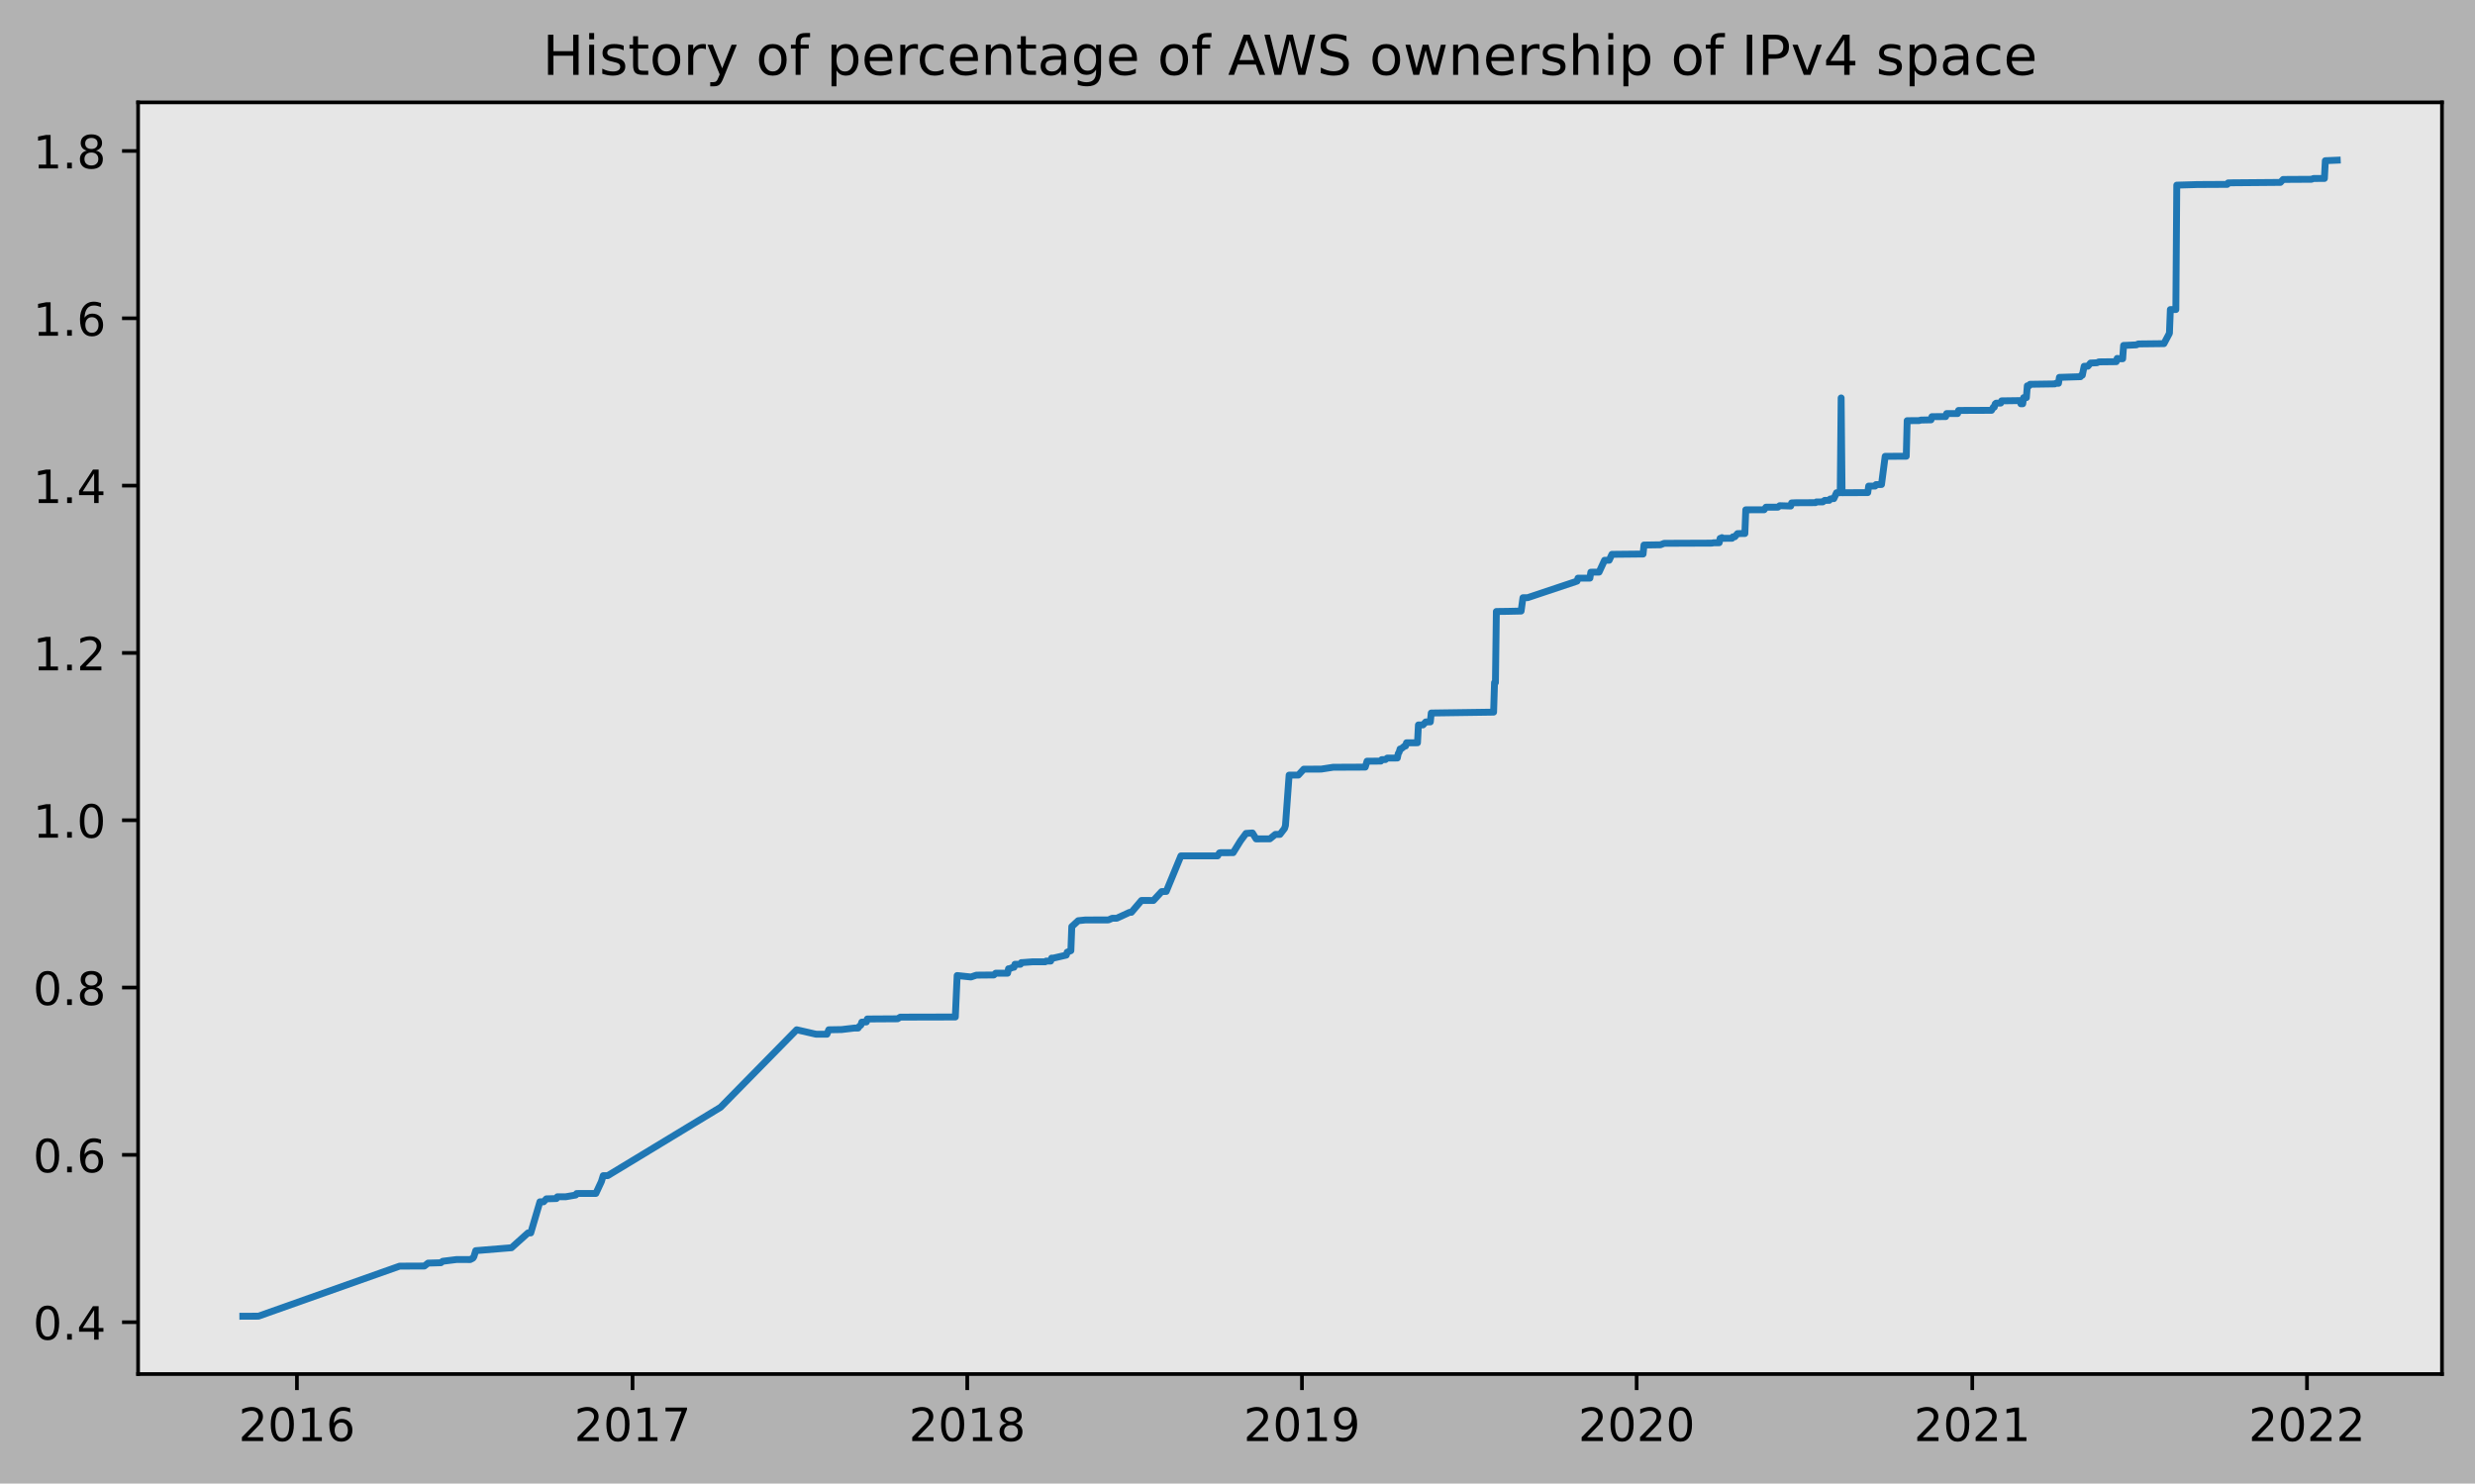
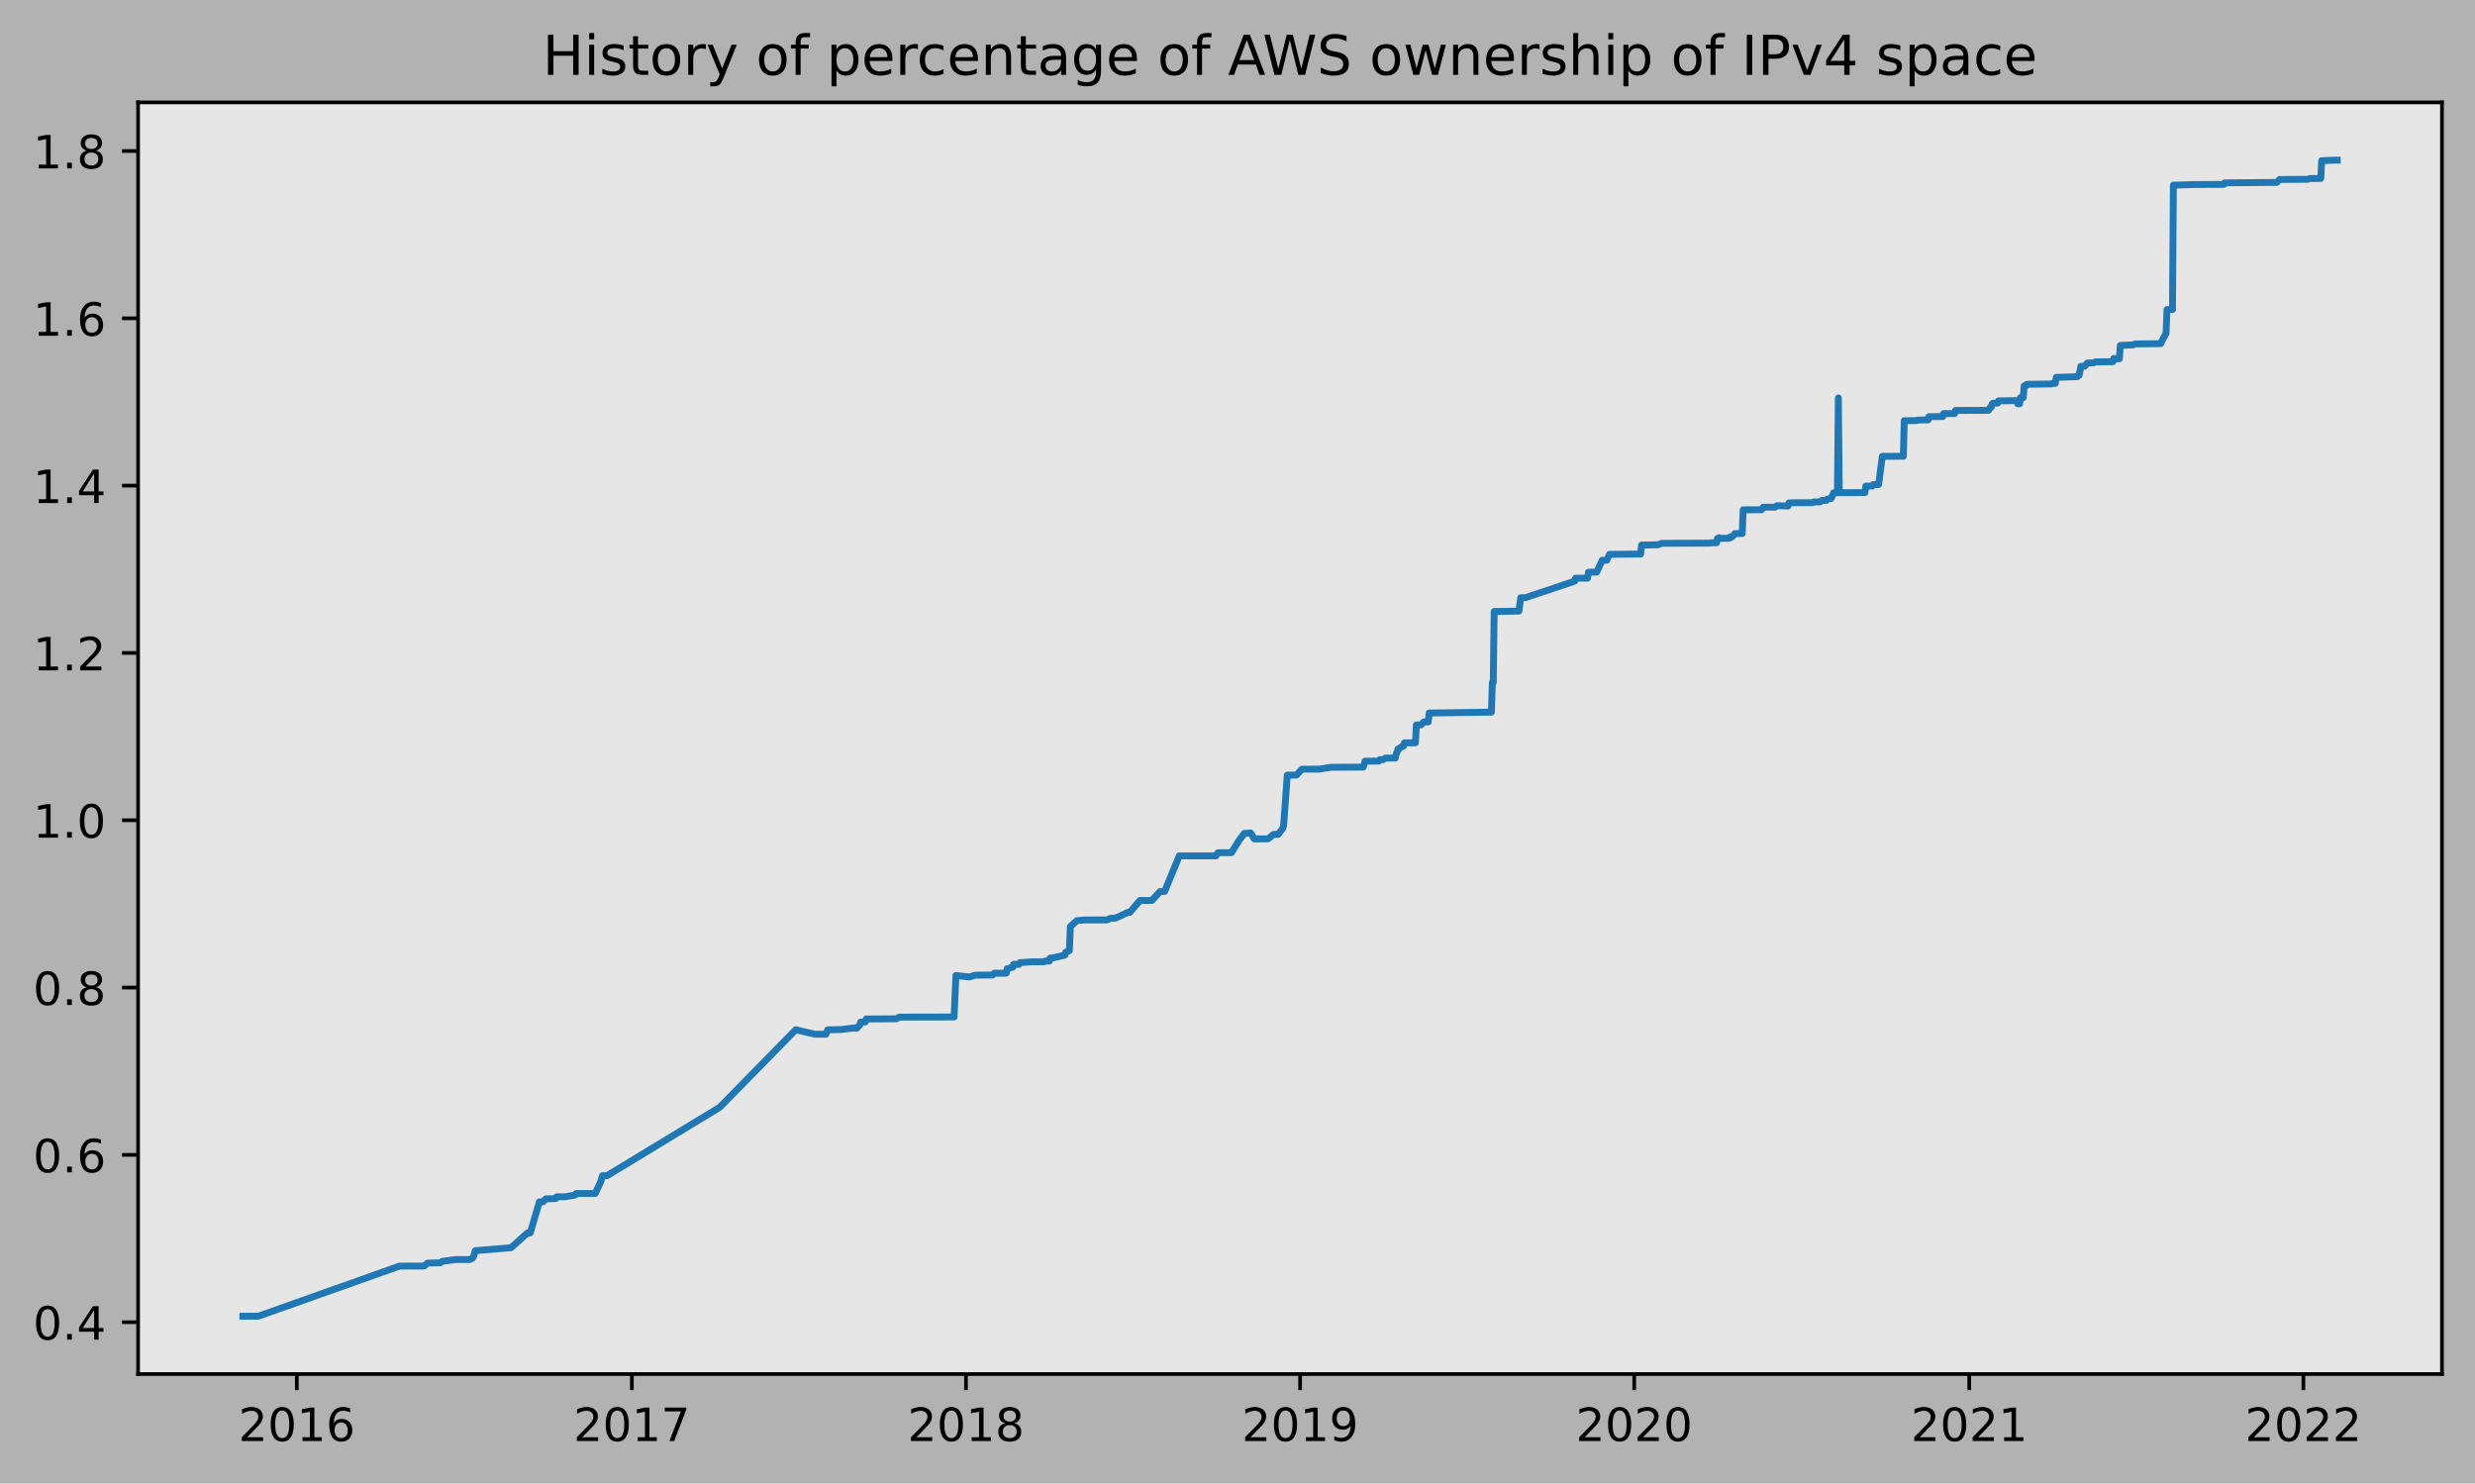
<svg xmlns="http://www.w3.org/2000/svg" xmlns:xlink="http://www.w3.org/1999/xlink" height="323.396pt" version="1.1" viewBox="0 0 539.503 323.396" width="539.503pt">
  <defs>
    <style type="text/css">
*{stroke-linecap:butt;stroke-linejoin:round;}
  </style>
  </defs>
  <g id="figure_1">
    <g id="patch_1">
      <path d="M 0 323.396  L 539.503 323.396  L 539.503 0  L 0 0  z " style="fill:#b2b2b2;" />
    </g>
    <g id="axes_1">
      <g id="patch_2">
        <path d="M 30.103 299.518  L 532.303 299.518  L 532.303 22.318  L 30.103 22.318  z " style="fill:#e6e6e6;" />
      </g>
      <g id="matplotlib.axis_1">
        <g id="xtick_1">
          <g id="line2d_1">
            <defs>
-               <path d="M 0 0  L 0 3.5  " id="m2730884061" style="stroke:#000000;stroke-width:0.8;" />
-             </defs>
-             <g>
-               <use style="stroke:#000000;stroke-width:0.8;" x="64.724" xlink:href="#m2730884061" y="299.518" />
+               <path d="M 0 0  L 0 3.5  " id="m5fc2fe56e0" style="stroke:#000000;stroke-width:0.8;" />
+             </defs>
+             <g>
+               <use style="stroke:#000000;stroke-width:0.8;" x="64.703" xlink:href="#m5fc2fe56e0" y="299.518" />
            </g>
          </g>
          <g id="text_1">
            <defs>
              <path d="M 19.188 8.297  L 53.609 8.297  L 53.609 0  L 7.328 0  L 7.328 8.297  Q 12.938 14.109 22.625 23.891  Q 32.328 33.688 34.812 36.531  Q 39.547 41.844 41.422 45.531  Q 43.312 49.219 43.312 52.781  Q 43.312 58.594 39.234 62.25  Q 35.156 65.922 28.609 65.922  Q 23.969 65.922 18.812 64.312  Q 13.672 62.703 7.812 59.422  L 7.812 69.391  Q 13.766 71.781 18.938 73  Q 24.125 74.219 28.422 74.219  Q 39.75 74.219 46.484 68.547  Q 53.219 62.891 53.219 53.422  Q 53.219 48.922 51.531 44.891  Q 49.859 40.875 45.406 35.406  Q 44.188 33.984 37.641 27.219  Q 31.109 20.453 19.188 8.297  z " id="DejaVuSans-50" />
              <path d="M 31.781 66.406  Q 24.172 66.406 20.328 58.906  Q 16.5 51.422 16.5 36.375  Q 16.5 21.391 20.328 13.891  Q 24.172 6.391 31.781 6.391  Q 39.453 6.391 43.281 13.891  Q 47.125 21.391 47.125 36.375  Q 47.125 51.422 43.281 58.906  Q 39.453 66.406 31.781 66.406  z M 31.781 74.219  Q 44.047 74.219 50.516 64.516  Q 56.984 54.828 56.984 36.375  Q 56.984 17.969 50.516 8.266  Q 44.047 -1.422 31.781 -1.422  Q 19.531 -1.422 13.062 8.266  Q 6.594 17.969 6.594 36.375  Q 6.594 54.828 13.062 64.516  Q 19.531 74.219 31.781 74.219  z " id="DejaVuSans-48" />
              <path d="M 12.406 8.297  L 28.516 8.297  L 28.516 63.922  L 10.984 60.406  L 10.984 69.391  L 28.422 72.906  L 38.281 72.906  L 38.281 8.297  L 54.391 8.297  L 54.391 0  L 12.406 0  z " id="DejaVuSans-49" />
              <path d="M 33.016 40.375  Q 26.375 40.375 22.484 35.828  Q 18.609 31.297 18.609 23.391  Q 18.609 15.531 22.484 10.953  Q 26.375 6.391 33.016 6.391  Q 39.656 6.391 43.531 10.953  Q 47.406 15.531 47.406 23.391  Q 47.406 31.297 43.531 35.828  Q 39.656 40.375 33.016 40.375  z M 52.594 71.297  L 52.594 62.312  Q 48.875 64.062 45.094 64.984  Q 41.312 65.922 37.594 65.922  Q 27.828 65.922 22.672 59.328  Q 17.531 52.734 16.797 39.406  Q 19.672 43.656 24.016 45.922  Q 28.375 48.188 33.594 48.188  Q 44.578 48.188 50.953 41.516  Q 57.328 34.859 57.328 23.391  Q 57.328 12.156 50.688 5.359  Q 44.047 -1.422 33.016 -1.422  Q 20.359 -1.422 13.672 8.266  Q 6.984 17.969 6.984 36.375  Q 6.984 53.656 15.188 63.938  Q 23.391 74.219 37.203 74.219  Q 40.922 74.219 44.703 73.484  Q 48.484 72.75 52.594 71.297  z " id="DejaVuSans-54" />
            </defs>
-             <g transform="translate(51.99882 314.1166)scale(0.1 -0.1)">
+             <g transform="translate(51.9782 314.1166)scale(0.1 -0.1)">
              <use xlink:href="#DejaVuSans-50" />
              <use x="63.623" xlink:href="#DejaVuSans-48" />
              <use x="127.246" xlink:href="#DejaVuSans-49" />
              <use x="190.869" xlink:href="#DejaVuSans-54" />
            </g>
          </g>
        </g>
        <g id="xtick_2">
          <g id="line2d_2">
            <g>
-               <use style="stroke:#000000;stroke-width:0.8;" x="137.883" xlink:href="#m2730884061" y="299.518" />
+               <use style="stroke:#000000;stroke-width:0.8;" x="137.735" xlink:href="#m5fc2fe56e0" y="299.518" />
            </g>
          </g>
          <g id="text_2">
            <defs>
              <path d="M 8.203 72.906  L 55.078 72.906  L 55.078 68.703  L 28.609 0  L 18.312 0  L 43.219 64.594  L 8.203 64.594  z " id="DejaVuSans-55" />
            </defs>
-             <g transform="translate(125.158 314.1166)scale(0.1 -0.1)">
+             <g transform="translate(125.0095 314.1166)scale(0.1 -0.1)">
              <use xlink:href="#DejaVuSans-50" />
              <use x="63.623" xlink:href="#DejaVuSans-48" />
              <use x="127.246" xlink:href="#DejaVuSans-49" />
              <use x="190.869" xlink:href="#DejaVuSans-55" />
            </g>
          </g>
        </g>
        <g id="xtick_3">
          <g id="line2d_3">
            <g>
-               <use style="stroke:#000000;stroke-width:0.8;" x="210.842" xlink:href="#m2730884061" y="299.518" />
+               <use style="stroke:#000000;stroke-width:0.8;" x="210.566" xlink:href="#m5fc2fe56e0" y="299.518" />
            </g>
          </g>
          <g id="text_3">
            <defs>
              <path d="M 31.781 34.625  Q 24.75 34.625 20.719 30.859  Q 16.703 27.094 16.703 20.516  Q 16.703 13.922 20.719 10.156  Q 24.75 6.391 31.781 6.391  Q 38.812 6.391 42.859 10.172  Q 46.922 13.969 46.922 20.516  Q 46.922 27.094 42.891 30.859  Q 38.875 34.625 31.781 34.625  z M 21.922 38.812  Q 15.578 40.375 12.031 44.719  Q 8.5 49.078 8.5 55.328  Q 8.5 64.062 14.719 69.141  Q 20.953 74.219 31.781 74.219  Q 42.672 74.219 48.875 69.141  Q 55.078 64.062 55.078 55.328  Q 55.078 49.078 51.531 44.719  Q 48 40.375 41.703 38.812  Q 48.828 37.156 52.797 32.312  Q 56.781 27.484 56.781 20.516  Q 56.781 9.906 50.312 4.234  Q 43.844 -1.422 31.781 -1.422  Q 19.734 -1.422 13.25 4.234  Q 6.781 9.906 6.781 20.516  Q 6.781 27.484 10.781 32.312  Q 14.797 37.156 21.922 38.812  z M 18.312 54.391  Q 18.312 48.734 21.844 45.562  Q 25.391 42.391 31.781 42.391  Q 38.141 42.391 41.719 45.562  Q 45.312 48.734 45.312 54.391  Q 45.312 60.062 41.719 63.234  Q 38.141 66.406 31.781 66.406  Q 25.391 66.406 21.844 63.234  Q 18.312 60.062 18.312 54.391  z " id="DejaVuSans-56" />
            </defs>
-             <g transform="translate(198.1174 314.1166)scale(0.1 -0.1)">
+             <g transform="translate(197.8413 314.1166)scale(0.1 -0.1)">
              <use xlink:href="#DejaVuSans-50" />
              <use x="63.623" xlink:href="#DejaVuSans-48" />
              <use x="127.246" xlink:href="#DejaVuSans-49" />
              <use x="190.869" xlink:href="#DejaVuSans-56" />
            </g>
          </g>
        </g>
        <g id="xtick_4">
          <g id="line2d_4">
            <g>
-               <use style="stroke:#000000;stroke-width:0.8;" x="283.802" xlink:href="#m2730884061" y="299.518" />
+               <use style="stroke:#000000;stroke-width:0.8;" x="283.398" xlink:href="#m5fc2fe56e0" y="299.518" />
            </g>
          </g>
          <g id="text_4">
            <defs>
              <path d="M 10.984 1.516  L 10.984 10.5  Q 14.703 8.734 18.5 7.812  Q 22.312 6.891 25.984 6.891  Q 35.75 6.891 40.891 13.453  Q 46.047 20.016 46.781 33.406  Q 43.953 29.203 39.594 26.953  Q 35.25 24.703 29.984 24.703  Q 19.047 24.703 12.672 31.312  Q 6.297 37.938 6.297 49.422  Q 6.297 60.641 12.938 67.422  Q 19.578 74.219 30.609 74.219  Q 43.266 74.219 49.922 64.516  Q 56.594 54.828 56.594 36.375  Q 56.594 19.141 48.406 8.859  Q 40.234 -1.422 26.422 -1.422  Q 22.703 -1.422 18.891 -0.688  Q 15.094 0.047 10.984 1.516  z M 30.609 32.422  Q 37.25 32.422 41.125 36.953  Q 45.016 41.5 45.016 49.422  Q 45.016 57.281 41.125 61.844  Q 37.25 66.406 30.609 66.406  Q 23.969 66.406 20.094 61.844  Q 16.219 57.281 16.219 49.422  Q 16.219 41.5 20.094 36.953  Q 23.969 32.422 30.609 32.422  z " id="DejaVuSans-57" />
            </defs>
-             <g transform="translate(271.0767 314.1166)scale(0.1 -0.1)">
+             <g transform="translate(270.6731 314.1166)scale(0.1 -0.1)">
              <use xlink:href="#DejaVuSans-50" />
              <use x="63.623" xlink:href="#DejaVuSans-48" />
              <use x="127.246" xlink:href="#DejaVuSans-49" />
              <use x="190.869" xlink:href="#DejaVuSans-57" />
            </g>
          </g>
        </g>
        <g id="xtick_5">
          <g id="line2d_5">
            <g>
-               <use style="stroke:#000000;stroke-width:0.8;" x="356.761" xlink:href="#m2730884061" y="299.518" />
+               <use style="stroke:#000000;stroke-width:0.8;" x="356.23" xlink:href="#m5fc2fe56e0" y="299.518" />
            </g>
          </g>
          <g id="text_5">
-             <g transform="translate(344.036 314.1166)scale(0.1 -0.1)">
+             <g transform="translate(343.5048 314.1166)scale(0.1 -0.1)">
              <use xlink:href="#DejaVuSans-50" />
              <use x="63.623" xlink:href="#DejaVuSans-48" />
              <use x="127.246" xlink:href="#DejaVuSans-50" />
              <use x="190.869" xlink:href="#DejaVuSans-48" />
            </g>
          </g>
        </g>
        <g id="xtick_6">
          <g id="line2d_6">
            <g>
-               <use style="stroke:#000000;stroke-width:0.8;" x="429.92" xlink:href="#m2730884061" y="299.518" />
+               <use style="stroke:#000000;stroke-width:0.8;" x="429.261" xlink:href="#m5fc2fe56e0" y="299.518" />
            </g>
          </g>
          <g id="text_6">
-             <g transform="translate(417.1952 314.1166)scale(0.1 -0.1)">
+             <g transform="translate(416.5361 314.1166)scale(0.1 -0.1)">
              <use xlink:href="#DejaVuSans-50" />
              <use x="63.623" xlink:href="#DejaVuSans-48" />
              <use x="127.246" xlink:href="#DejaVuSans-50" />
              <use x="190.869" xlink:href="#DejaVuSans-49" />
            </g>
          </g>
        </g>
        <g id="xtick_7">
          <g id="line2d_7">
            <g>
-               <use style="stroke:#000000;stroke-width:0.8;" x="502.88" xlink:href="#m2730884061" y="299.518" />
+               <use style="stroke:#000000;stroke-width:0.8;" x="502.093" xlink:href="#m5fc2fe56e0" y="299.518" />
            </g>
          </g>
          <g id="text_7">
-             <g transform="translate(490.1545 314.1166)scale(0.1 -0.1)">
+             <g transform="translate(489.3679 314.1166)scale(0.1 -0.1)">
              <use xlink:href="#DejaVuSans-50" />
              <use x="63.623" xlink:href="#DejaVuSans-48" />
              <use x="127.246" xlink:href="#DejaVuSans-50" />
              <use x="190.869" xlink:href="#DejaVuSans-50" />
            </g>
          </g>
        </g>
      </g>
      <g id="matplotlib.axis_2">
        <g id="ytick_1">
          <g id="line2d_8">
            <defs>
-               <path d="M 0 0  L -3.5 0  " id="m440c0a5d11" style="stroke:#000000;stroke-width:0.8;" />
-             </defs>
-             <g>
-               <use style="stroke:#000000;stroke-width:0.8;" x="30.103" xlink:href="#m440c0a5d11" y="288.216" />
+               <path d="M 0 0  L -3.5 0  " id="mc89e1254cb" style="stroke:#000000;stroke-width:0.8;" />
+             </defs>
+             <g>
+               <use style="stroke:#000000;stroke-width:0.8;" x="30.103" xlink:href="#mc89e1254cb" y="288.216" />
            </g>
          </g>
          <g id="text_8">
            <defs>
              <path d="M 10.688 12.406  L 21 12.406  L 21 0  L 10.688 0  z " id="DejaVuSans-46" />
              <path d="M 37.797 64.312  L 12.891 25.391  L 37.797 25.391  z M 35.203 72.906  L 47.609 72.906  L 47.609 25.391  L 58.016 25.391  L 58.016 17.188  L 47.609 17.188  L 47.609 0  L 37.797 0  L 37.797 17.188  L 4.891 17.188  L 4.891 26.703  z " id="DejaVuSans-52" />
            </defs>
            <g transform="translate(7.2 292.0153)scale(0.1 -0.1)">
              <use xlink:href="#DejaVuSans-48" />
              <use x="63.623" xlink:href="#DejaVuSans-46" />
              <use x="95.41" xlink:href="#DejaVuSans-52" />
            </g>
          </g>
        </g>
        <g id="ytick_2">
          <g id="line2d_9">
            <g>
-               <use style="stroke:#000000;stroke-width:0.8;" x="30.103" xlink:href="#m440c0a5d11" y="251.744" />
+               <use style="stroke:#000000;stroke-width:0.8;" x="30.103" xlink:href="#mc89e1254cb" y="251.744" />
            </g>
          </g>
          <g id="text_9">
-             <g transform="translate(7.2 255.5429)scale(0.1 -0.1)">
+             <g transform="translate(7.2 255.5433)scale(0.1 -0.1)">
              <use xlink:href="#DejaVuSans-48" />
              <use x="63.623" xlink:href="#DejaVuSans-46" />
              <use x="95.41" xlink:href="#DejaVuSans-54" />
            </g>
          </g>
        </g>
        <g id="ytick_3">
          <g id="line2d_10">
            <g>
-               <use style="stroke:#000000;stroke-width:0.8;" x="30.103" xlink:href="#m440c0a5d11" y="215.271" />
+               <use style="stroke:#000000;stroke-width:0.8;" x="30.103" xlink:href="#mc89e1254cb" y="215.272" />
            </g>
          </g>
          <g id="text_10">
-             <g transform="translate(7.2 219.0706)scale(0.1 -0.1)">
+             <g transform="translate(7.2 219.0714)scale(0.1 -0.1)">
              <use xlink:href="#DejaVuSans-48" />
              <use x="63.623" xlink:href="#DejaVuSans-46" />
              <use x="95.41" xlink:href="#DejaVuSans-56" />
            </g>
          </g>
        </g>
        <g id="ytick_4">
          <g id="line2d_11">
            <g>
-               <use style="stroke:#000000;stroke-width:0.8;" x="30.103" xlink:href="#m440c0a5d11" y="178.799" />
+               <use style="stroke:#000000;stroke-width:0.8;" x="30.103" xlink:href="#mc89e1254cb" y="178.8" />
            </g>
          </g>
          <g id="text_11">
-             <g transform="translate(7.2 182.5982)scale(0.1 -0.1)">
+             <g transform="translate(7.2 182.5994)scale(0.1 -0.1)">
              <use xlink:href="#DejaVuSans-49" />
              <use x="63.623" xlink:href="#DejaVuSans-46" />
              <use x="95.41" xlink:href="#DejaVuSans-48" />
            </g>
          </g>
        </g>
        <g id="ytick_5">
          <g id="line2d_12">
            <g>
-               <use style="stroke:#000000;stroke-width:0.8;" x="30.103" xlink:href="#m440c0a5d11" y="142.327" />
+               <use style="stroke:#000000;stroke-width:0.8;" x="30.103" xlink:href="#mc89e1254cb" y="142.328" />
            </g>
          </g>
          <g id="text_12">
-             <g transform="translate(7.2 146.1258)scale(0.1 -0.1)">
+             <g transform="translate(7.2 146.1274)scale(0.1 -0.1)">
              <use xlink:href="#DejaVuSans-49" />
              <use x="63.623" xlink:href="#DejaVuSans-46" />
              <use x="95.41" xlink:href="#DejaVuSans-50" />
            </g>
          </g>
        </g>
        <g id="ytick_6">
          <g id="line2d_13">
            <g>
-               <use style="stroke:#000000;stroke-width:0.8;" x="30.103" xlink:href="#m440c0a5d11" y="105.854" />
+               <use style="stroke:#000000;stroke-width:0.8;" x="30.103" xlink:href="#mc89e1254cb" y="105.856" />
            </g>
          </g>
          <g id="text_13">
-             <g transform="translate(7.2 109.6534)scale(0.1 -0.1)">
+             <g transform="translate(7.2 109.6555)scale(0.1 -0.1)">
              <use xlink:href="#DejaVuSans-49" />
              <use x="63.623" xlink:href="#DejaVuSans-46" />
              <use x="95.41" xlink:href="#DejaVuSans-52" />
            </g>
          </g>
        </g>
        <g id="ytick_7">
          <g id="line2d_14">
            <g>
-               <use style="stroke:#000000;stroke-width:0.8;" x="30.103" xlink:href="#m440c0a5d11" y="69.382" />
+               <use style="stroke:#000000;stroke-width:0.8;" x="30.103" xlink:href="#mc89e1254cb" y="69.384" />
            </g>
          </g>
          <g id="text_14">
-             <g transform="translate(7.2 73.18105)scale(0.1 -0.1)">
+             <g transform="translate(7.2 73.18352)scale(0.1 -0.1)">
              <use xlink:href="#DejaVuSans-49" />
              <use x="63.623" xlink:href="#DejaVuSans-46" />
              <use x="95.41" xlink:href="#DejaVuSans-54" />
            </g>
          </g>
        </g>
        <g id="ytick_8">
          <g id="line2d_15">
            <g>
-               <use style="stroke:#000000;stroke-width:0.8;" x="30.103" xlink:href="#m440c0a5d11" y="32.909" />
+               <use style="stroke:#000000;stroke-width:0.8;" x="30.103" xlink:href="#mc89e1254cb" y="32.912" />
            </g>
          </g>
          <g id="text_15">
-             <g transform="translate(7.2 36.70867)scale(0.1 -0.1)">
+             <g transform="translate(7.2 36.71156)scale(0.1 -0.1)">
              <use xlink:href="#DejaVuSans-49" />
              <use x="63.623" xlink:href="#DejaVuSans-46" />
              <use x="95.41" xlink:href="#DejaVuSans-56" />
            </g>
          </g>
        </g>
      </g>
      <g id="line2d_16">
-         <path clip-path="url(#p6cb0702f54)" d="M 52.93 286.918  L 56.329 286.904  L 87.111 275.996  L 92.508 275.972  L 93.308 275.336  L 96.106 275.255  L 96.506 274.934  L 99.504 274.559  L 102.503 274.562  L 103.102 274.239  L 103.302 273.916  L 103.702 272.62  L 111.498 271.985  L 115.096 268.756  L 115.695 268.753  L 117.694 261.974  L 118.494 261.974  L 119.094 261.328  L 121.292 261.264  L 121.492 260.878  L 123.291 260.878  L 125.49 260.499  L 125.69 260.176  L 126.09 260.161  L 129.887 260.149  L 131.087 257.567  L 131.487 256.276  L 132.486 256.265  L 157.072 241.364  L 173.663 224.471  L 177.861 225.435  L 180.259 225.442  L 180.659 224.474  L 183.458 224.426  L 186.256 224.096  L 187.056 224.096  L 187.256 223.773  L 187.655 223.451  L 187.855 222.805  L 188.855 222.765  L 189.055 222.119  L 195.651 222.077  L 196.25 221.714  L 208.244 221.684  L 208.644 212.645  L 211.642 212.968  L 212.841 212.563  L 216.639 212.528  L 217.039 212.14  L 219.637 212.141  L 219.837 211.172  L 220.037 211.17  L 220.837 210.845  L 221.037 210.844  L 221.237 210.199  L 222.436 210.197  L 222.636 209.828  L 222.836 209.826  L 225.034 209.661  L 227.833 209.66  L 228.033 209.498  L 229.032 209.497  L 229.232 208.851  L 229.632 208.846  L 232.43 208.2  L 232.63 207.555  L 233.43 207.232  L 233.63 201.986  L 235.029 200.695  L 236.628 200.534  L 241.625 200.527  L 242.425 200.164  L 243.424 200.164  L 246.223 198.873  L 246.622 198.869  L 248.821 196.285  L 251.42 196.289  L 253.219 194.347  L 254.218 194.32  L 257.416 186.57  L 265.412 186.566  L 265.812 185.92  L 266.012 185.87  L 268.81 185.866  L 270.409 183.284  L 271.608 181.67  L 273.008 181.573  L 273.807 182.864  L 276.806 182.852  L 278.005 181.884  L 279.004 181.883  L 280.004 180.591  L 280.204 179.941  L 281.003 168.965  L 283.002 168.96  L 284.201 167.664  L 287.999 167.653  L 290.598 167.249  L 297.594 167.217  L 297.994 165.924  L 300.992 165.91  L 301.192 165.587  L 301.992 165.575  L 302.391 165.253  L 304.59 165.235  L 304.79 164.266  L 304.99 163.944  L 305.19 163.263  L 305.39 163.261  L 306.189 162.616  L 306.389 162.616  L 306.589 161.916  L 308.988 161.913  L 309.188 158.024  L 310.187 158.017  L 310.787 157.37  L 311.786 157.365  L 311.986 155.425  L 325.578 155.231  L 325.778 148.79  L 325.978 148.79  L 326.178 133.295  L 328.577 133.265  L 331.575 133.2  L 331.975 130.295  L 332.974 130.288  L 343.768 126.677  L 343.968 126.031  L 346.567 126.021  L 346.767 124.73  L 348.566 124.712  L 349.765 122.13  L 350.764 122.129  L 351.364 120.837  L 356.961 120.78  L 358.16 120.775  L 358.36 118.809  L 361.958 118.753  L 362.758 118.435  L 373.152 118.393  L 373.552 118.312  L 374.751 118.307  L 374.951 117.359  L 375.151 117.359  L 375.351 117.189  L 375.551 117.348  L 377.549 117.335  L 377.749 117.014  L 378.149 117.013  L 378.749 116.315  L 380.348 116.298  L 380.548 111.131  L 384.546 111.122  L 384.945 110.557  L 387.544 110.555  L 387.944 110.232  L 390.342 110.308  L 390.542 109.627  L 391.342 109.593  L 395.739 109.571  L 395.939 109.41  L 397.338 109.404  L 397.738 109.073  L 398.738 109.069  L 398.937 108.776  L 399.337 108.696  L 399.737 108.696  L 400.337 107.404  L 401.136 107.404  L 401.336 86.743  L 401.536 107.403  L 407.133 107.378  L 407.333 105.959  L 408.732 105.958  L 408.932 105.634  L 410.131 105.616  L 410.931 99.473  L 415.528 99.45  L 415.728 91.702  L 418.327 91.68  L 418.726 91.565  L 420.925 91.518  L 421.125 90.822  L 424.123 90.81  L 424.323 90.153  L 426.722 90.149  L 426.922 89.471  L 434.118 89.441  L 434.518 88.75  L 434.718 88.75  L 434.917 88.048  L 435.117 87.884  L 436.117 87.865  L 436.317 87.381  L 440.314 87.326  L 440.514 88.022  L 440.914 88.019  L 441.114 86.68  L 441.714 86.68  L 441.914 84.098  L 442.313 84.095  L 442.513 83.768  L 447.91 83.689  L 448.11 83.56  L 448.71 83.559  L 448.91 82.257  L 453.507 82.114  L 453.707 81.79  L 453.907 81.789  L 454.307 79.842  L 455.106 79.832  L 455.706 79.136  L 457.105 79.074  L 457.505 78.881  L 461.303 78.839  L 461.503 78.128  L 462.102 78.207  L 462.702 78.201  L 462.902 75.295  L 463.501 75.277  L 465.7 75.174  L 466.1 74.972  L 471.697 74.907  L 472.896 72.643  L 473.096 67.478  L 474.295 67.477  L 474.495 40.359  L 478.093 40.255  L 478.893 40.227  L 484.49 40.197  L 485.489 40.195  L 485.689 39.873  L 486.689 39.846  L 496.483 39.766  L 497.083 39.763  L 497.682 39.117  L 503.879 39.081  L 504.279 38.91  L 506.677 38.902  L 506.877 35.028  L 509.476 34.918  L 509.476 34.918  " style="fill:none;stroke:#1f77b4;stroke-linecap:square;stroke-width:1.5;" />
+         <path clip-path="url(#p23d9d7d79b)" d="M 52.93 286.918  L 56.323 286.904  L 87.052 275.996  L 92.439 275.972  L 93.237 275.336  L 96.031 275.255  L 96.43 274.934  L 99.423 274.559  L 102.416 274.562  L 103.015 274.239  L 103.214 273.916  L 103.613 272.62  L 111.395 271.985  L 114.987 268.756  L 115.586 268.753  L 117.581 261.974  L 118.379 261.974  L 118.978 261.329  L 121.173 261.264  L 121.372 260.878  L 123.168 260.878  L 125.363 260.499  L 125.563 260.176  L 125.962 260.161  L 129.753 260.15  L 130.95 257.567  L 131.349 256.276  L 132.347 256.266  L 156.89 241.365  L 173.452 224.471  L 177.642 225.436  L 180.037 225.443  L 180.436 224.475  L 183.229 224.427  L 186.023 224.097  L 186.821 224.097  L 187.021 223.774  L 187.42 223.451  L 187.619 222.806  L 188.617 222.765  L 188.817 222.12  L 195.401 222.078  L 196 221.715  L 207.972 221.685  L 208.371 212.646  L 211.364 212.969  L 212.562 212.564  L 216.353 212.529  L 216.752 212.141  L 219.346 212.141  L 219.546 211.173  L 219.745 211.171  L 220.543 210.846  L 220.743 210.845  L 220.942 210.2  L 222.14 210.198  L 222.339 209.829  L 222.539 209.827  L 224.734 209.662  L 227.527 209.661  L 227.727 209.499  L 228.724 209.498  L 228.924 208.852  L 229.323 208.847  L 232.117 208.201  L 232.316 207.556  L 233.114 207.233  L 233.314 201.987  L 234.711 200.696  L 236.307 200.535  L 241.295 200.528  L 242.093 200.165  L 243.091 200.165  L 245.885 198.874  L 246.284 198.87  L 248.479 196.286  L 251.073 196.29  L 252.869 194.348  L 253.866 194.321  L 257.059 186.572  L 265.04 186.567  L 265.44 185.922  L 265.639 185.871  L 268.433 185.867  L 270.029 183.285  L 271.226 181.671  L 272.623 181.574  L 273.421 182.865  L 276.414 182.854  L 277.611 181.885  L 278.609 181.884  L 279.607 180.593  L 279.806 179.942  L 280.605 168.967  L 282.6 168.961  L 283.797 167.665  L 287.588 167.654  L 290.182 167.25  L 297.166 167.218  L 297.565 165.925  L 300.558 165.911  L 300.758 165.588  L 301.556 165.577  L 301.955 165.254  L 304.15 165.236  L 304.35 164.268  L 304.549 163.945  L 304.749 163.264  L 304.948 163.263  L 305.746 162.617  L 305.946 162.617  L 306.146 161.918  L 308.54 161.914  L 308.74 158.025  L 309.737 158.019  L 310.336 157.372  L 311.334 157.366  L 311.533 155.427  L 325.102 155.233  L 325.301 148.792  L 325.501 148.791  L 325.7 133.297  L 328.095 133.267  L 331.088 133.202  L 331.487 130.296  L 332.485 130.29  L 343.26 126.679  L 343.459 126.033  L 346.053 126.023  L 346.253 124.732  L 348.049 124.714  L 349.246 122.132  L 350.244 122.13  L 350.842 120.839  L 356.429 120.782  L 357.627 120.777  L 357.826 118.811  L 361.418 118.755  L 362.216 118.437  L 372.592 118.394  L 372.991 118.314  L 374.188 118.309  L 374.388 117.36  L 374.587 117.36  L 374.787 117.191  L 374.987 117.35  L 376.982 117.337  L 377.181 117.016  L 377.581 117.015  L 378.179 116.317  L 379.775 116.3  L 379.975 111.133  L 383.966 111.124  L 384.365 110.559  L 386.959 110.557  L 387.358 110.234  L 389.752 110.31  L 389.952 109.629  L 390.75 109.595  L 395.14 109.573  L 395.339 109.412  L 396.736 109.406  L 397.135 109.075  L 398.133 109.071  L 398.333 108.778  L 398.732 108.698  L 399.131 108.698  L 399.729 107.406  L 400.528 107.406  L 400.727 86.745  L 400.927 107.405  L 406.514 107.38  L 406.713 105.961  L 408.11 105.96  L 408.31 105.636  L 409.507 105.618  L 410.305 99.475  L 414.894 99.452  L 415.094 91.705  L 417.688 91.682  L 418.087 91.568  L 420.282 91.521  L 420.481 90.824  L 423.475 90.812  L 423.674 90.155  L 426.069 90.151  L 426.268 89.473  L 433.451 89.443  L 433.851 88.752  L 434.05 88.752  L 434.25 88.05  L 434.449 87.886  L 435.447 87.867  L 435.646 87.383  L 439.637 87.329  L 439.837 88.024  L 440.236 88.022  L 440.435 86.683  L 441.034 86.683  L 441.233 84.1  L 441.633 84.098  L 441.832 83.771  L 447.22 83.691  L 447.419 83.562  L 448.018 83.562  L 448.217 82.259  L 452.807 82.116  L 453.006 81.793  L 453.206 81.791  L 453.605 79.844  L 454.403 79.835  L 455.002 79.138  L 456.398 79.076  L 456.798 78.884  L 460.589 78.842  L 460.788 78.13  L 461.387 78.209  L 461.986 78.203  L 462.185 75.297  L 462.784 75.279  L 464.979 75.176  L 465.378 74.974  L 470.965 74.91  L 472.162 72.645  L 472.362 67.48  L 473.559 67.479  L 473.758 40.362  L 477.35 40.258  L 478.148 40.23  L 483.735 40.2  L 484.733 40.198  L 484.933 39.875  L 485.93 39.849  L 495.708 39.769  L 496.306 39.765  L 496.905 39.12  L 503.091 39.084  L 503.49 38.913  L 505.884 38.905  L 506.084 35.031  L 508.678 34.921  L 509.476 34.918  L 509.476 34.918  " style="fill:none;stroke:#1f77b4;stroke-linecap:square;stroke-width:1.5;" />
      </g>
      <g id="patch_3">
        <path d="M 30.103 299.518  L 30.103 22.318  " style="fill:none;stroke:#000000;stroke-linecap:square;stroke-linejoin:miter;stroke-width:0.8;" />
      </g>
      <g id="patch_4">
        <path d="M 532.303 299.518  L 532.303 22.318  " style="fill:none;stroke:#000000;stroke-linecap:square;stroke-linejoin:miter;stroke-width:0.8;" />
      </g>
      <g id="patch_5">
        <path d="M 30.103 299.518  L 532.303 299.518  " style="fill:none;stroke:#000000;stroke-linecap:square;stroke-linejoin:miter;stroke-width:0.8;" />
      </g>
      <g id="patch_6">
        <path d="M 30.103 22.318  L 532.303 22.318  " style="fill:none;stroke:#000000;stroke-linecap:square;stroke-linejoin:miter;stroke-width:0.8;" />
      </g>
      <g id="text_16">
        <defs>
          <path d="M 9.812 72.906  L 19.672 72.906  L 19.672 43.016  L 55.516 43.016  L 55.516 72.906  L 65.375 72.906  L 65.375 0  L 55.516 0  L 55.516 34.719  L 19.672 34.719  L 19.672 0  L 9.812 0  z " id="DejaVuSans-72" />
          <path d="M 9.422 54.688  L 18.406 54.688  L 18.406 0  L 9.422 0  z M 9.422 75.984  L 18.406 75.984  L 18.406 64.594  L 9.422 64.594  z " id="DejaVuSans-105" />
          <path d="M 44.281 53.078  L 44.281 44.578  Q 40.484 46.531 36.375 47.5  Q 32.281 48.484 27.875 48.484  Q 21.188 48.484 17.844 46.438  Q 14.5 44.391 14.5 40.281  Q 14.5 37.156 16.891 35.375  Q 19.281 33.594 26.516 31.984  L 29.594 31.297  Q 39.156 29.25 43.188 25.516  Q 47.219 21.781 47.219 15.094  Q 47.219 7.469 41.188 3.016  Q 35.156 -1.422 24.609 -1.422  Q 20.219 -1.422 15.453 -0.562  Q 10.688 0.297 5.422 2  L 5.422 11.281  Q 10.406 8.688 15.234 7.391  Q 20.062 6.109 24.812 6.109  Q 31.156 6.109 34.562 8.281  Q 37.984 10.453 37.984 14.406  Q 37.984 18.062 35.516 20.016  Q 33.062 21.969 24.703 23.781  L 21.578 24.516  Q 13.234 26.266 9.516 29.906  Q 5.812 33.547 5.812 39.891  Q 5.812 47.609 11.281 51.797  Q 16.75 56 26.812 56  Q 31.781 56 36.172 55.266  Q 40.578 54.547 44.281 53.078  z " id="DejaVuSans-115" />
          <path d="M 18.312 70.219  L 18.312 54.688  L 36.812 54.688  L 36.812 47.703  L 18.312 47.703  L 18.312 18.016  Q 18.312 11.328 20.141 9.422  Q 21.969 7.516 27.594 7.516  L 36.812 7.516  L 36.812 0  L 27.594 0  Q 17.188 0 13.234 3.875  Q 9.281 7.766 9.281 18.016  L 9.281 47.703  L 2.688 47.703  L 2.688 54.688  L 9.281 54.688  L 9.281 70.219  z " id="DejaVuSans-116" />
          <path d="M 30.609 48.391  Q 23.391 48.391 19.188 42.75  Q 14.984 37.109 14.984 27.297  Q 14.984 17.484 19.156 11.844  Q 23.344 6.203 30.609 6.203  Q 37.797 6.203 41.984 11.859  Q 46.188 17.531 46.188 27.297  Q 46.188 37.016 41.984 42.703  Q 37.797 48.391 30.609 48.391  z M 30.609 56  Q 42.328 56 49.016 48.375  Q 55.719 40.766 55.719 27.297  Q 55.719 13.875 49.016 6.219  Q 42.328 -1.422 30.609 -1.422  Q 18.844 -1.422 12.172 6.219  Q 5.516 13.875 5.516 27.297  Q 5.516 40.766 12.172 48.375  Q 18.844 56 30.609 56  z " id="DejaVuSans-111" />
          <path d="M 41.109 46.297  Q 39.594 47.172 37.812 47.578  Q 36.031 48 33.891 48  Q 26.266 48 22.188 43.047  Q 18.109 38.094 18.109 28.812  L 18.109 0  L 9.078 0  L 9.078 54.688  L 18.109 54.688  L 18.109 46.188  Q 20.953 51.172 25.484 53.578  Q 30.031 56 36.531 56  Q 37.453 56 38.578 55.875  Q 39.703 55.766 41.062 55.516  z " id="DejaVuSans-114" />
          <path d="M 32.172 -5.078  Q 28.375 -14.844 24.75 -17.812  Q 21.141 -20.797 15.094 -20.797  L 7.906 -20.797  L 7.906 -13.281  L 13.188 -13.281  Q 16.891 -13.281 18.938 -11.516  Q 21 -9.766 23.484 -3.219  L 25.094 0.875  L 2.984 54.688  L 12.5 54.688  L 29.594 11.922  L 46.688 54.688  L 56.203 54.688  z " id="DejaVuSans-121" />
          <path id="DejaVuSans-32" />
          <path d="M 37.109 75.984  L 37.109 68.5  L 28.516 68.5  Q 23.688 68.5 21.797 66.547  Q 19.922 64.594 19.922 59.516  L 19.922 54.688  L 34.719 54.688  L 34.719 47.703  L 19.922 47.703  L 19.922 0  L 10.891 0  L 10.891 47.703  L 2.297 47.703  L 2.297 54.688  L 10.891 54.688  L 10.891 58.5  Q 10.891 67.625 15.141 71.797  Q 19.391 75.984 28.609 75.984  z " id="DejaVuSans-102" />
          <path d="M 18.109 8.203  L 18.109 -20.797  L 9.078 -20.797  L 9.078 54.688  L 18.109 54.688  L 18.109 46.391  Q 20.953 51.266 25.266 53.625  Q 29.594 56 35.594 56  Q 45.562 56 51.781 48.094  Q 58.016 40.188 58.016 27.297  Q 58.016 14.406 51.781 6.484  Q 45.562 -1.422 35.594 -1.422  Q 29.594 -1.422 25.266 0.953  Q 20.953 3.328 18.109 8.203  z M 48.688 27.297  Q 48.688 37.203 44.609 42.844  Q 40.531 48.484 33.406 48.484  Q 26.266 48.484 22.188 42.844  Q 18.109 37.203 18.109 27.297  Q 18.109 17.391 22.188 11.75  Q 26.266 6.109 33.406 6.109  Q 40.531 6.109 44.609 11.75  Q 48.688 17.391 48.688 27.297  z " id="DejaVuSans-112" />
          <path d="M 56.203 29.594  L 56.203 25.203  L 14.891 25.203  Q 15.484 15.922 20.484 11.062  Q 25.484 6.203 34.422 6.203  Q 39.594 6.203 44.453 7.469  Q 49.312 8.734 54.109 11.281  L 54.109 2.781  Q 49.266 0.734 44.188 -0.344  Q 39.109 -1.422 33.891 -1.422  Q 20.797 -1.422 13.156 6.188  Q 5.516 13.812 5.516 26.812  Q 5.516 40.234 12.766 48.109  Q 20.016 56 32.328 56  Q 43.359 56 49.781 48.891  Q 56.203 41.797 56.203 29.594  z M 47.219 32.234  Q 47.125 39.594 43.094 43.984  Q 39.062 48.391 32.422 48.391  Q 24.906 48.391 20.391 44.141  Q 15.875 39.891 15.188 32.172  z " id="DejaVuSans-101" />
          <path d="M 48.781 52.594  L 48.781 44.188  Q 44.969 46.297 41.141 47.344  Q 37.312 48.391 33.406 48.391  Q 24.656 48.391 19.812 42.844  Q 14.984 37.312 14.984 27.297  Q 14.984 17.281 19.812 11.734  Q 24.656 6.203 33.406 6.203  Q 37.312 6.203 41.141 7.25  Q 44.969 8.297 48.781 10.406  L 48.781 2.094  Q 45.016 0.344 40.984 -0.531  Q 36.969 -1.422 32.422 -1.422  Q 20.062 -1.422 12.781 6.344  Q 5.516 14.109 5.516 27.297  Q 5.516 40.672 12.859 48.328  Q 20.219 56 33.016 56  Q 37.156 56 41.109 55.141  Q 45.062 54.297 48.781 52.594  z " id="DejaVuSans-99" />
          <path d="M 54.891 33.016  L 54.891 0  L 45.906 0  L 45.906 32.719  Q 45.906 40.484 42.875 44.328  Q 39.844 48.188 33.797 48.188  Q 26.516 48.188 22.312 43.547  Q 18.109 38.922 18.109 30.906  L 18.109 0  L 9.078 0  L 9.078 54.688  L 18.109 54.688  L 18.109 46.188  Q 21.344 51.125 25.703 53.562  Q 30.078 56 35.797 56  Q 45.219 56 50.047 50.172  Q 54.891 44.344 54.891 33.016  z " id="DejaVuSans-110" />
          <path d="M 34.281 27.484  Q 23.391 27.484 19.188 25  Q 14.984 22.516 14.984 16.5  Q 14.984 11.719 18.141 8.906  Q 21.297 6.109 26.703 6.109  Q 34.188 6.109 38.703 11.406  Q 43.219 16.703 43.219 25.484  L 43.219 27.484  z M 52.203 31.203  L 52.203 0  L 43.219 0  L 43.219 8.297  Q 40.141 3.328 35.547 0.953  Q 30.953 -1.422 24.312 -1.422  Q 15.922 -1.422 10.953 3.297  Q 6 8.016 6 15.922  Q 6 25.141 12.172 29.828  Q 18.359 34.516 30.609 34.516  L 43.219 34.516  L 43.219 35.406  Q 43.219 41.609 39.141 45  Q 35.062 48.391 27.688 48.391  Q 23 48.391 18.547 47.266  Q 14.109 46.141 10.016 43.891  L 10.016 52.203  Q 14.938 54.109 19.578 55.047  Q 24.219 56 28.609 56  Q 40.484 56 46.344 49.844  Q 52.203 43.703 52.203 31.203  z " id="DejaVuSans-97" />
          <path d="M 45.406 27.984  Q 45.406 37.75 41.375 43.109  Q 37.359 48.484 30.078 48.484  Q 22.859 48.484 18.828 43.109  Q 14.797 37.75 14.797 27.984  Q 14.797 18.266 18.828 12.891  Q 22.859 7.516 30.078 7.516  Q 37.359 7.516 41.375 12.891  Q 45.406 18.266 45.406 27.984  z M 54.391 6.781  Q 54.391 -7.172 48.188 -13.984  Q 42 -20.797 29.203 -20.797  Q 24.469 -20.797 20.266 -20.094  Q 16.062 -19.391 12.109 -17.922  L 12.109 -9.188  Q 16.062 -11.328 19.922 -12.344  Q 23.781 -13.375 27.781 -13.375  Q 36.625 -13.375 41.016 -8.766  Q 45.406 -4.156 45.406 5.172  L 45.406 9.625  Q 42.625 4.781 38.281 2.391  Q 33.938 0 27.875 0  Q 17.828 0 11.672 7.656  Q 5.516 15.328 5.516 27.984  Q 5.516 40.672 11.672 48.328  Q 17.828 56 27.875 56  Q 33.938 56 38.281 53.609  Q 42.625 51.219 45.406 46.391  L 45.406 54.688  L 54.391 54.688  z " id="DejaVuSans-103" />
          <path d="M 34.188 63.188  L 20.797 26.906  L 47.609 26.906  z M 28.609 72.906  L 39.797 72.906  L 67.578 0  L 57.328 0  L 50.688 18.703  L 17.828 18.703  L 11.188 0  L 0.781 0  z " id="DejaVuSans-65" />
          <path d="M 3.328 72.906  L 13.281 72.906  L 28.609 11.281  L 43.891 72.906  L 54.984 72.906  L 70.312 11.281  L 85.594 72.906  L 95.609 72.906  L 77.297 0  L 64.891 0  L 49.516 63.281  L 33.984 0  L 21.578 0  z " id="DejaVuSans-87" />
          <path d="M 53.516 70.516  L 53.516 60.891  Q 47.906 63.578 42.922 64.891  Q 37.938 66.219 33.297 66.219  Q 25.25 66.219 20.875 63.094  Q 16.5 59.969 16.5 54.203  Q 16.5 49.359 19.406 46.891  Q 22.312 44.438 30.422 42.922  L 36.375 41.703  Q 47.406 39.594 52.656 34.297  Q 57.906 29 57.906 20.125  Q 57.906 9.516 50.797 4.047  Q 43.703 -1.422 29.984 -1.422  Q 24.812 -1.422 18.969 -0.25  Q 13.141 0.922 6.891 3.219  L 6.891 13.375  Q 12.891 10.016 18.656 8.297  Q 24.422 6.594 29.984 6.594  Q 38.422 6.594 43.016 9.906  Q 47.609 13.234 47.609 19.391  Q 47.609 24.75 44.312 27.781  Q 41.016 30.812 33.5 32.328  L 27.484 33.5  Q 16.453 35.688 11.516 40.375  Q 6.594 45.062 6.594 53.422  Q 6.594 63.094 13.406 68.656  Q 20.219 74.219 32.172 74.219  Q 37.312 74.219 42.625 73.281  Q 47.953 72.359 53.516 70.516  z " id="DejaVuSans-83" />
          <path d="M 4.203 54.688  L 13.188 54.688  L 24.422 12.016  L 35.594 54.688  L 46.188 54.688  L 57.422 12.016  L 68.609 54.688  L 77.594 54.688  L 63.281 0  L 52.688 0  L 40.922 44.828  L 29.109 0  L 18.5 0  z " id="DejaVuSans-119" />
          <path d="M 54.891 33.016  L 54.891 0  L 45.906 0  L 45.906 32.719  Q 45.906 40.484 42.875 44.328  Q 39.844 48.188 33.797 48.188  Q 26.516 48.188 22.312 43.547  Q 18.109 38.922 18.109 30.906  L 18.109 0  L 9.078 0  L 9.078 75.984  L 18.109 75.984  L 18.109 46.188  Q 21.344 51.125 25.703 53.562  Q 30.078 56 35.797 56  Q 45.219 56 50.047 50.172  Q 54.891 44.344 54.891 33.016  z " id="DejaVuSans-104" />
          <path d="M 9.812 72.906  L 19.672 72.906  L 19.672 0  L 9.812 0  z " id="DejaVuSans-73" />
          <path d="M 19.672 64.797  L 19.672 37.406  L 32.078 37.406  Q 38.969 37.406 42.719 40.969  Q 46.484 44.531 46.484 51.125  Q 46.484 57.672 42.719 61.234  Q 38.969 64.797 32.078 64.797  z M 9.812 72.906  L 32.078 72.906  Q 44.344 72.906 50.609 67.359  Q 56.891 61.812 56.891 51.125  Q 56.891 40.328 50.609 34.812  Q 44.344 29.297 32.078 29.297  L 19.672 29.297  L 19.672 0  L 9.812 0  z " id="DejaVuSans-80" />
          <path d="M 2.984 54.688  L 12.5 54.688  L 29.594 8.797  L 46.688 54.688  L 56.203 54.688  L 35.688 0  L 23.484 0  z " id="DejaVuSans-118" />
        </defs>
        <g transform="translate(118.2778 16.31812)scale(0.12 -0.12)">
          <use xlink:href="#DejaVuSans-72" />
          <use x="75.195" xlink:href="#DejaVuSans-105" />
          <use x="102.979" xlink:href="#DejaVuSans-115" />
          <use x="155.078" xlink:href="#DejaVuSans-116" />
          <use x="194.287" xlink:href="#DejaVuSans-111" />
          <use x="255.469" xlink:href="#DejaVuSans-114" />
          <use x="296.582" xlink:href="#DejaVuSans-121" />
          <use x="355.762" xlink:href="#DejaVuSans-32" />
          <use x="387.549" xlink:href="#DejaVuSans-111" />
          <use x="448.73" xlink:href="#DejaVuSans-102" />
          <use x="483.936" xlink:href="#DejaVuSans-32" />
          <use x="515.723" xlink:href="#DejaVuSans-112" />
          <use x="579.199" xlink:href="#DejaVuSans-101" />
          <use x="640.723" xlink:href="#DejaVuSans-114" />
          <use x="679.586" xlink:href="#DejaVuSans-99" />
          <use x="734.566" xlink:href="#DejaVuSans-101" />
          <use x="796.09" xlink:href="#DejaVuSans-110" />
          <use x="859.469" xlink:href="#DejaVuSans-116" />
          <use x="898.678" xlink:href="#DejaVuSans-97" />
          <use x="959.957" xlink:href="#DejaVuSans-103" />
          <use x="1023.434" xlink:href="#DejaVuSans-101" />
          <use x="1084.957" xlink:href="#DejaVuSans-32" />
          <use x="1116.744" xlink:href="#DejaVuSans-111" />
          <use x="1177.926" xlink:href="#DejaVuSans-102" />
          <use x="1213.131" xlink:href="#DejaVuSans-32" />
          <use x="1244.918" xlink:href="#DejaVuSans-65" />
          <use x="1307.826" xlink:href="#DejaVuSans-87" />
          <use x="1406.703" xlink:href="#DejaVuSans-83" />
          <use x="1470.18" xlink:href="#DejaVuSans-32" />
          <use x="1501.967" xlink:href="#DejaVuSans-111" />
          <use x="1563.148" xlink:href="#DejaVuSans-119" />
          <use x="1644.936" xlink:href="#DejaVuSans-110" />
          <use x="1708.314" xlink:href="#DejaVuSans-101" />
          <use x="1769.838" xlink:href="#DejaVuSans-114" />
          <use x="1810.951" xlink:href="#DejaVuSans-115" />
          <use x="1863.051" xlink:href="#DejaVuSans-104" />
          <use x="1926.43" xlink:href="#DejaVuSans-105" />
          <use x="1954.213" xlink:href="#DejaVuSans-112" />
          <use x="2017.689" xlink:href="#DejaVuSans-32" />
          <use x="2049.477" xlink:href="#DejaVuSans-111" />
          <use x="2110.658" xlink:href="#DejaVuSans-102" />
          <use x="2145.863" xlink:href="#DejaVuSans-32" />
          <use x="2177.65" xlink:href="#DejaVuSans-73" />
          <use x="2207.143" xlink:href="#DejaVuSans-80" />
          <use x="2267.445" xlink:href="#DejaVuSans-118" />
          <use x="2326.625" xlink:href="#DejaVuSans-52" />
          <use x="2390.248" xlink:href="#DejaVuSans-32" />
          <use x="2422.035" xlink:href="#DejaVuSans-115" />
          <use x="2474.135" xlink:href="#DejaVuSans-112" />
          <use x="2537.611" xlink:href="#DejaVuSans-97" />
          <use x="2598.891" xlink:href="#DejaVuSans-99" />
          <use x="2653.871" xlink:href="#DejaVuSans-101" />
        </g>
      </g>
    </g>
  </g>
  <defs>
-     <clipPath id="p6cb0702f54">
+     <clipPath id="p23d9d7d79b">
      <rect height="277.2" width="502.2" x="30.103" y="22.318" />
    </clipPath>
  </defs>
</svg>
